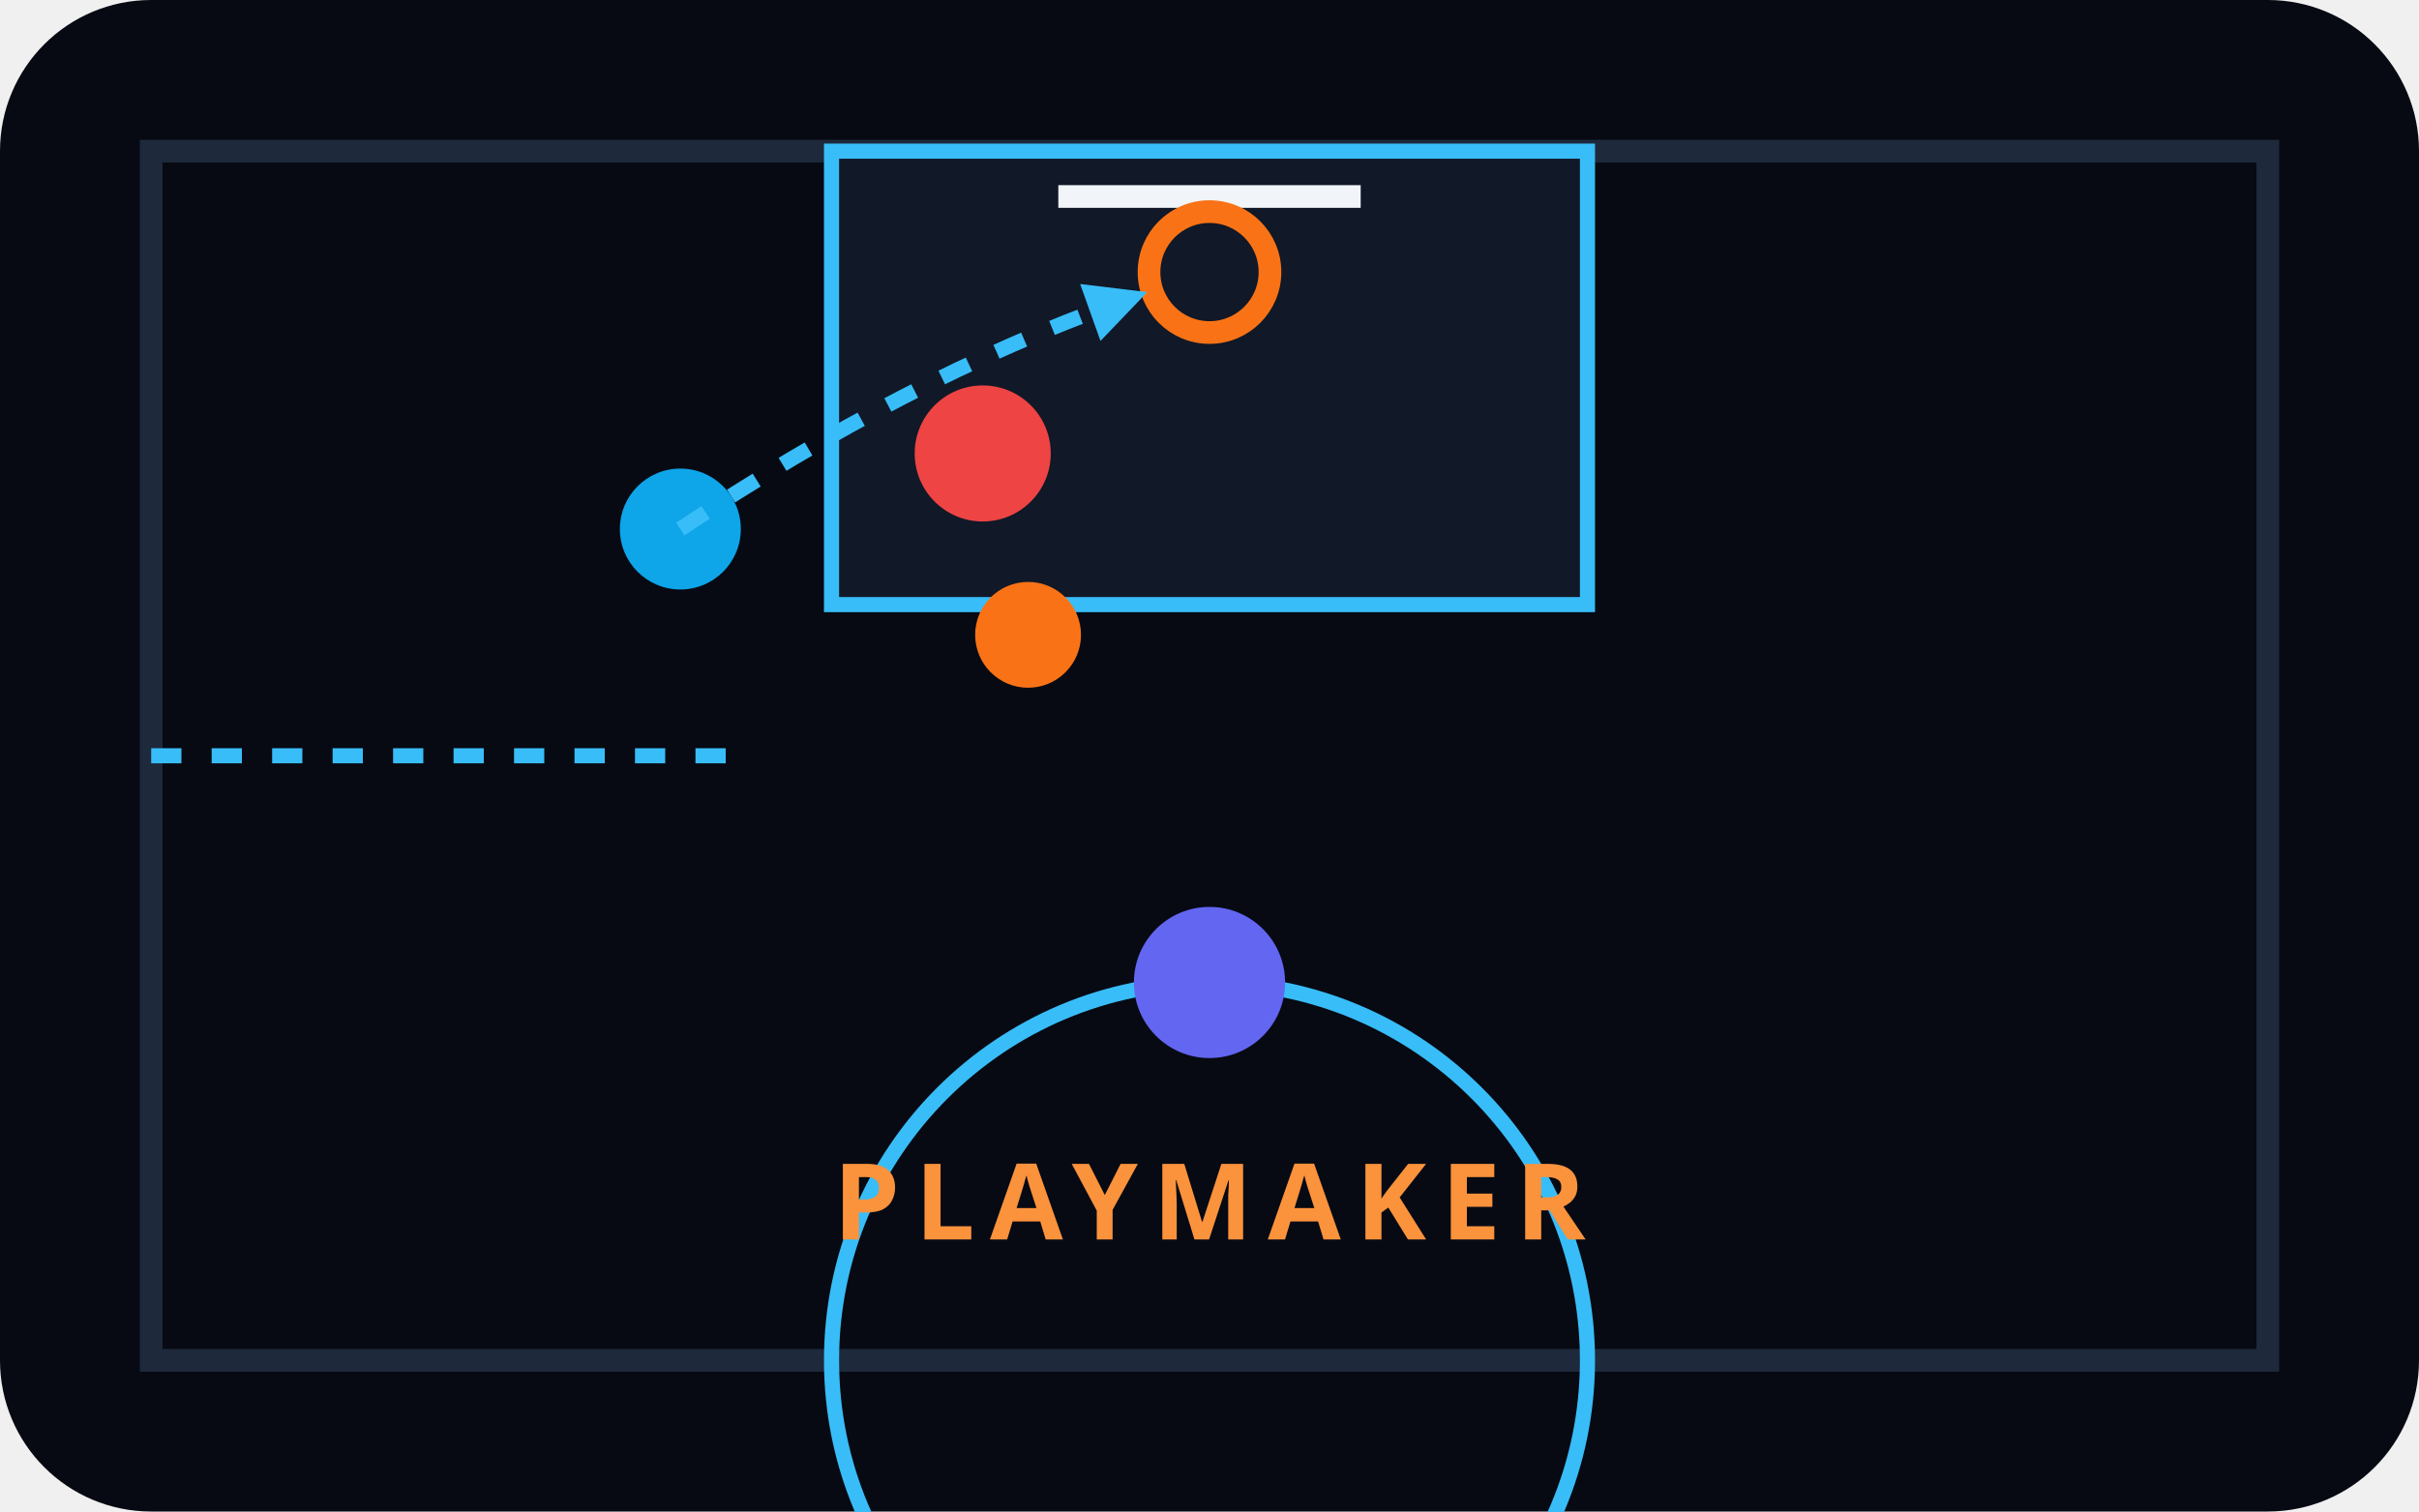
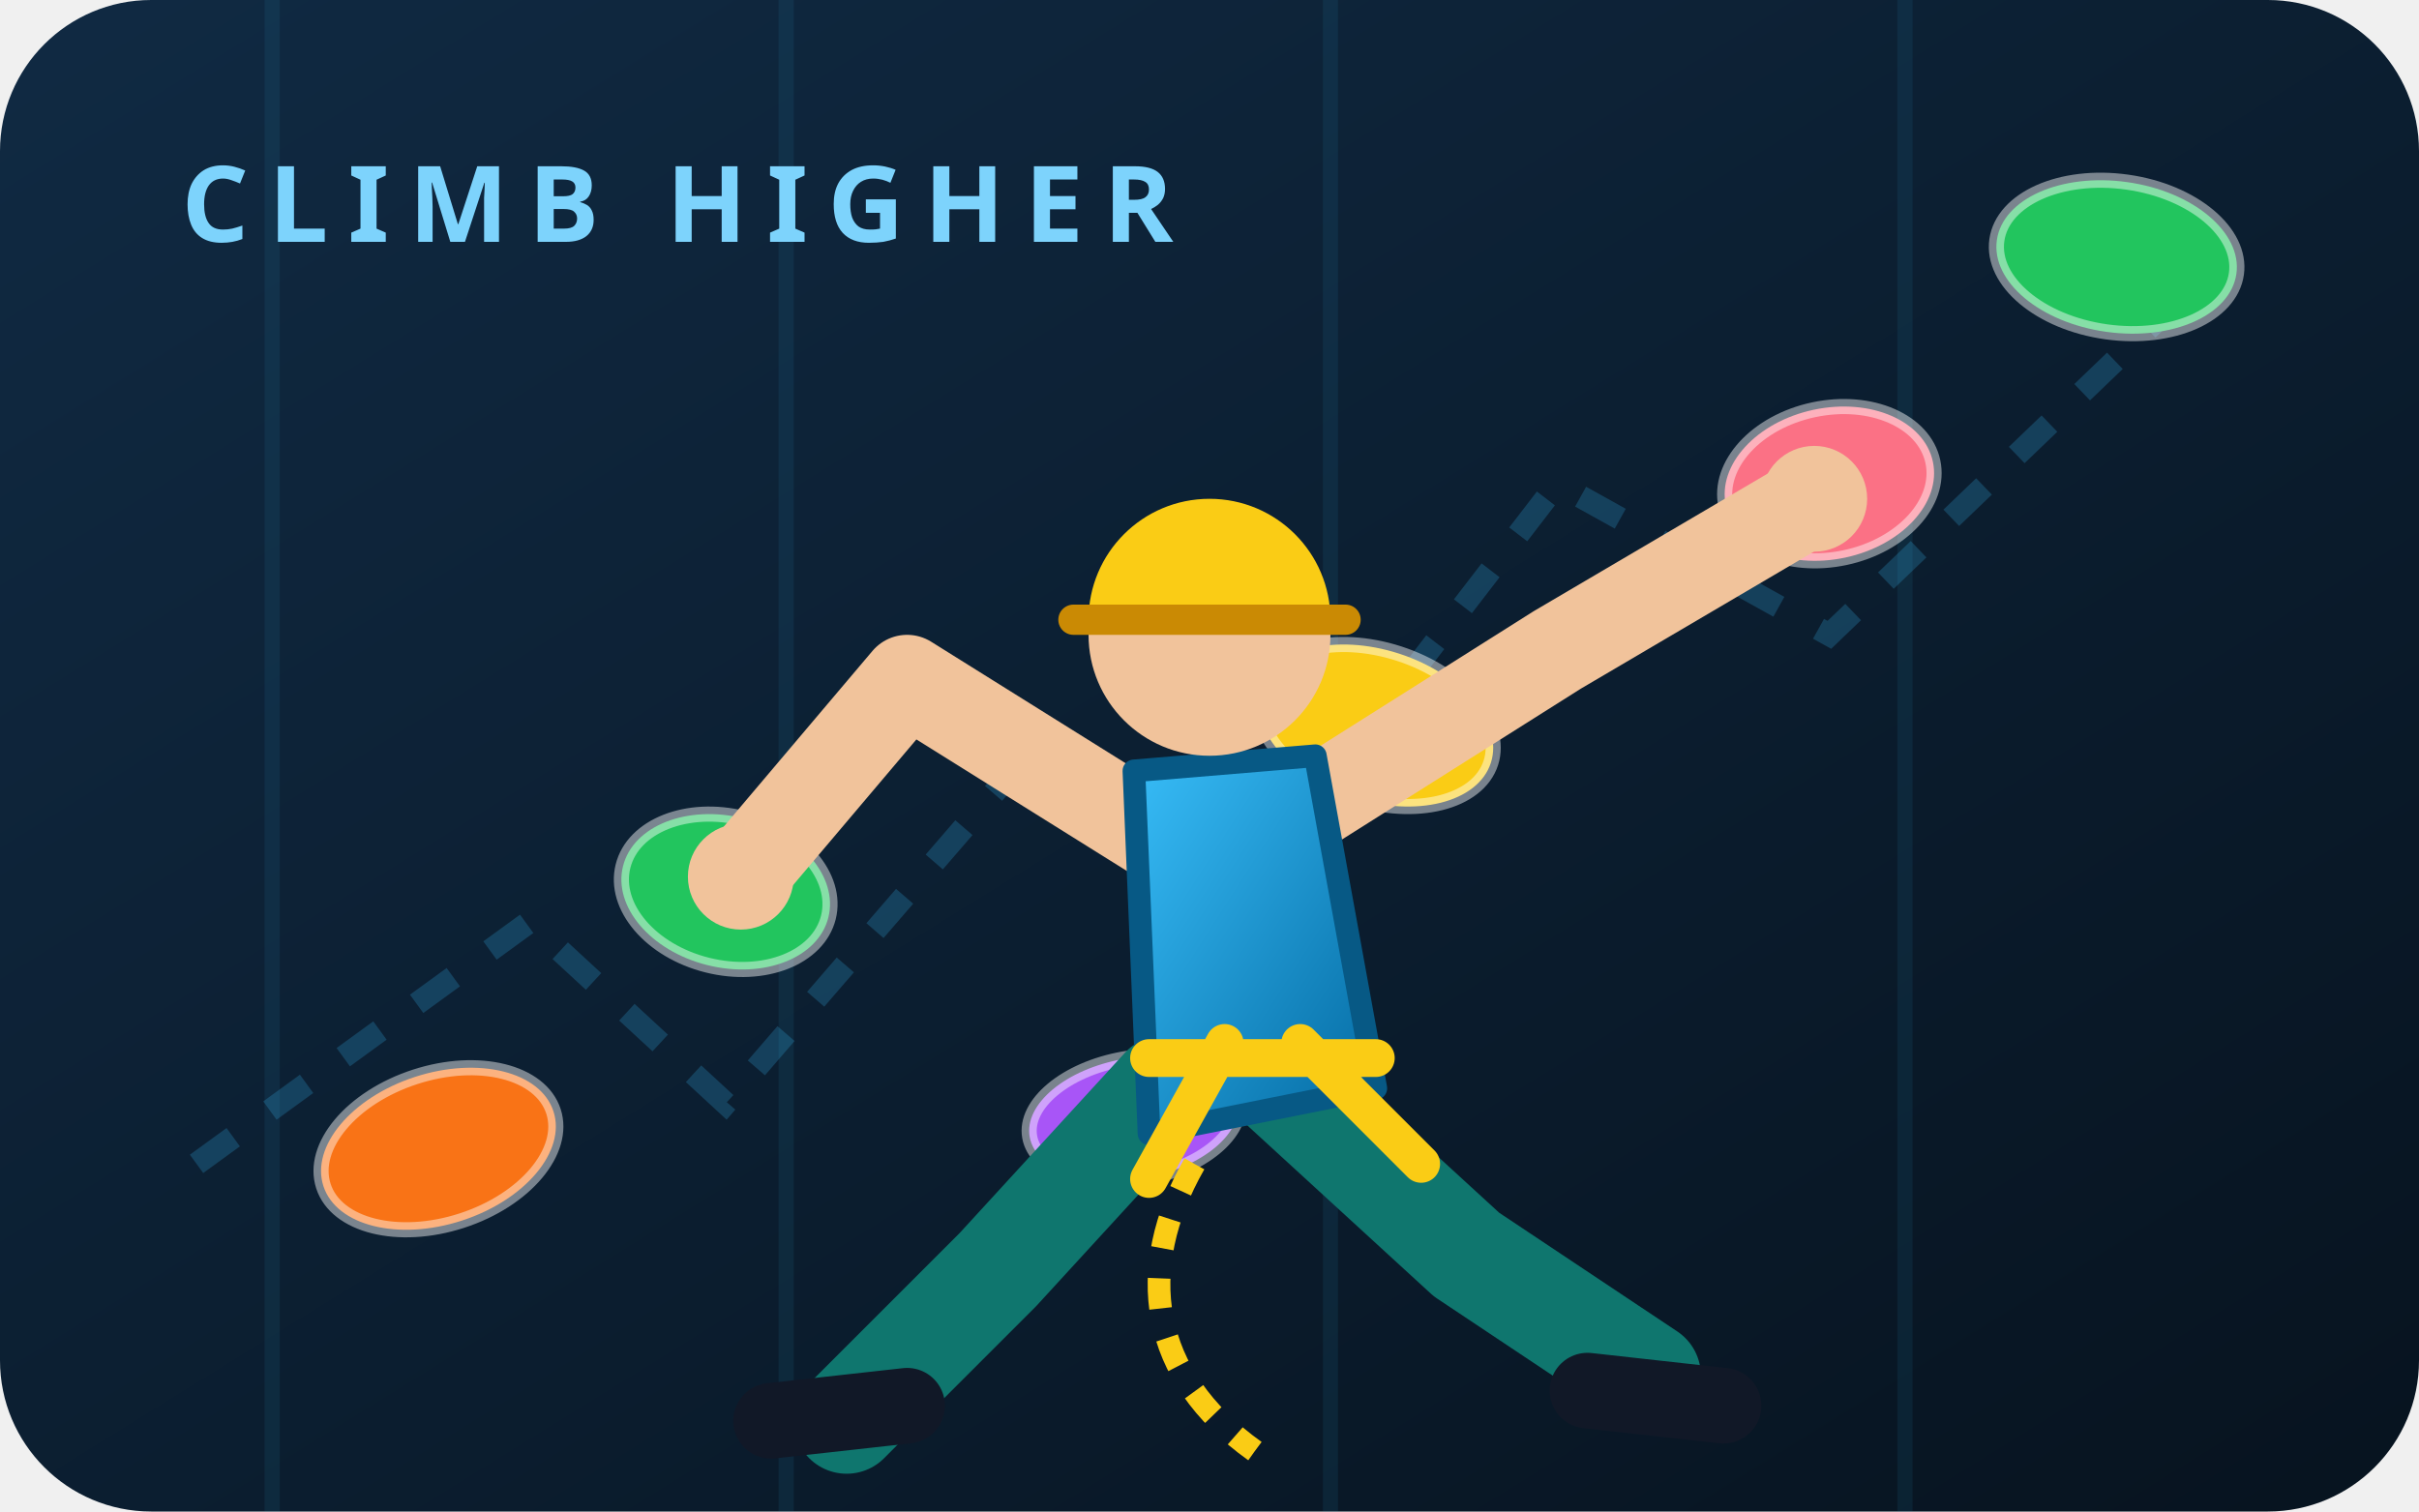
<svg xmlns="http://www.w3.org/2000/svg" viewBox="0 0 160 100" width="100%" height="100%">
-   <rect width="160" height="100" fill="#070a13" rx="10" />
-   <rect x="10" y="10" width="140" height="80" fill="none" stroke="#1e293b" stroke-width="1.5" />
-   <rect x="55" y="10" width="50" height="30" fill="#111827" stroke="#38bdf8" stroke-width="1" />
-   <path d="M 10 50 Q 50 50 50 50" stroke="#38bdf8" stroke-dasharray="2" stroke-width="1" />
-   <circle cx="80" cy="90" r="25" fill="none" stroke="#38bdf8" stroke-width="1" />
-   <line x1="70" y1="13" x2="90" y2="13" stroke="#f1f5f9" stroke-width="1.5" />
-   <circle cx="80" cy="18" r="4" fill="none" stroke="#f97316" stroke-width="1.5" />
-   <circle cx="80" cy="65" r="5" fill="#6366f1" />
-   <circle cx="45" cy="35" r="4" fill="#0ea5e9" />
-   <path d="M 45 35 Q 60 25 74 20" fill="none" stroke="#38bdf8" stroke-dasharray="2" stroke-width="1" marker-end="url(#arrow)" />
-   <circle cx="68" cy="42" r="3.5" fill="#f97316" />
-   <circle cx="65" cy="30" r="4.5" fill="#ef4444" />
-   <text x="80" y="82" fill="#fb923c" font-family="sans-serif" font-size="7" font-weight="bold" text-anchor="middle" letter-spacing="1">PLAYMAKER</text>
  <defs>
-     <marker id="arrow" viewBox="0 0 10 10" refX="5" refY="5" markerWidth="4" markerHeight="4" orient="auto-start-reverse">
-       <path d="M 0 0 L 10 5 L 0 10 z" fill="#38bdf8" />
-     </marker>
+     <linearGradient id="wall" x1="0" y1="0" x2="1" y2="1">
+       <stop offset="0" stop-color="#102a43" />
+       <stop offset="1" stop-color="#07131f" />
+     </linearGradient>
+     <linearGradient id="shirt" x1="0" y1="0" x2="1" y2="1">
+       <stop offset="0" stop-color="#38bdf8" />
+       <stop offset="1" stop-color="#0369a1" />
+     </linearGradient>
  </defs>
+   <rect width="160" height="100" rx="10" fill="url(#wall)" />
+   <path d="M18 0v100M52 0v100M88 0v100M126 0v100" stroke="#38bdf8" stroke-opacity=".08" />
+   <path d="M13 77 35 61 48 73 67 51 83 58 103 32 121 42 146 18" fill="none" stroke="#38bdf8" stroke-opacity=".22" stroke-width="1.5" stroke-dasharray="3 3" />
+   <g stroke="#fff" stroke-opacity=".45" stroke-width="1">
+     <ellipse cx="29" cy="76" rx="8" ry="5" fill="#f97316" transform="rotate(-18 29 76)" />
+     <ellipse cx="48" cy="59" rx="7" ry="5" fill="#22c55e" transform="rotate(14 48 59)" />
+     <ellipse cx="75" cy="74" rx="7" ry="4" fill="#a855f7" transform="rotate(-10 75 74)" />
+     <ellipse cx="91" cy="48" rx="8" ry="5" fill="#facc15" transform="rotate(18 91 48)" />
+     <ellipse cx="121" cy="32" rx="7" ry="5" fill="#fb7185" transform="rotate(-12 121 32)" />
+     <ellipse cx="140" cy="17" rx="8" ry="5" fill="#22c55e" transform="rotate(8 140 17)" />
+   </g>
+   <g stroke-linecap="round" stroke-linejoin="round">
+     <path d="M76 55 60 45 49 58M84 55 103 43 120 33" fill="none" stroke="#f1c39b" stroke-width="6" />
+     <path d="M77 72 66 84 56 94M85 72 97 83 109 91" fill="none" stroke="#0f766e" stroke-width="7" />
+     <path d="M75 51 87 50 91 72 76 75Z" fill="url(#shirt)" stroke="#075985" stroke-width="1.5" />
+     <path d="M76 70h15M81 69l-5 9M86 69l8 8" stroke="#facc15" stroke-width="2.5" fill="none" />
+     <circle cx="80" cy="42" r="8" fill="#f1c39b" />
+     <path d="M72 41a8 8 0 0 1 16 0Z" fill="#facc15" />
+     <path d="M71 41h18" stroke="#ca8a04" stroke-width="2" />
+     <circle cx="49" cy="58" r="3.5" fill="#f1c39b" />
+     <circle cx="120" cy="33" r="3.5" fill="#f1c39b" />
+     <path d="m51 94 9-1M105 92l9 1" stroke="#111827" stroke-width="5" />
+   </g>
+   <path d="M79 77c-4 7-3 14 4 19" fill="none" stroke="#facc15" stroke-width="1.5" stroke-dasharray="2 2" />
+   <text x="12" y="16" fill="#7dd3fc" font-family="sans-serif" font-size="7" font-weight="bold" letter-spacing="1.3">CLIMB HIGHER</text>
</svg>
